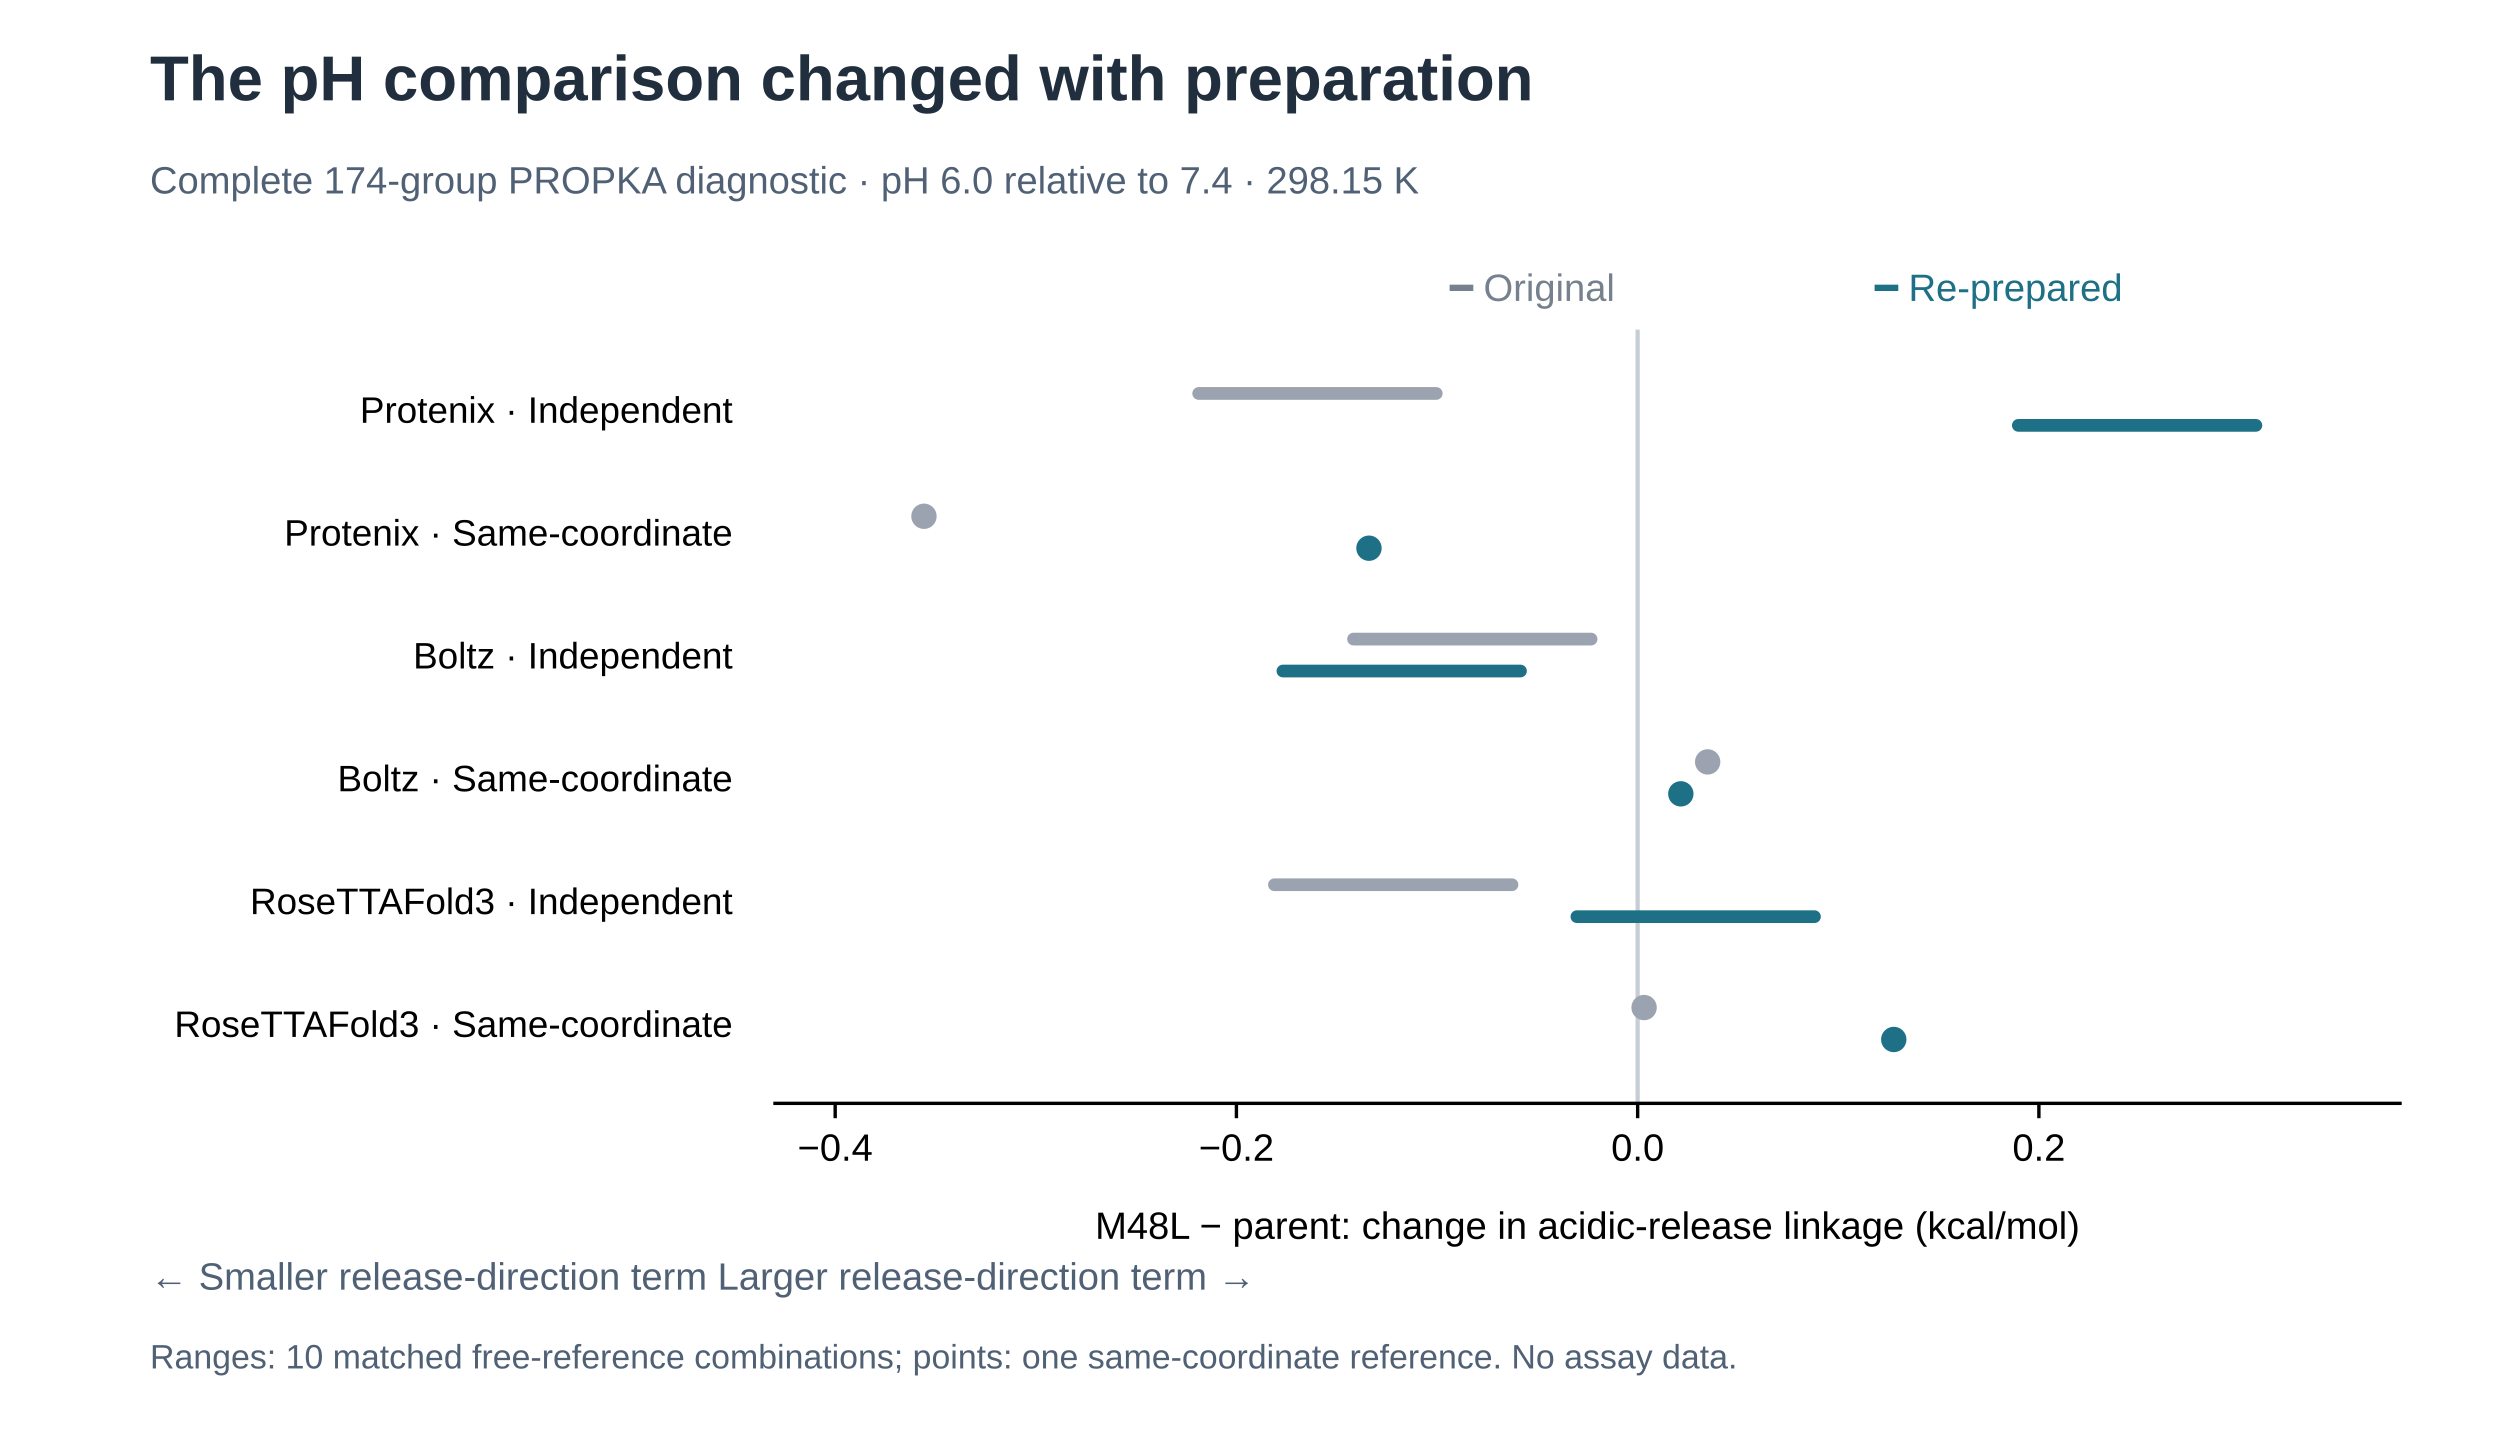
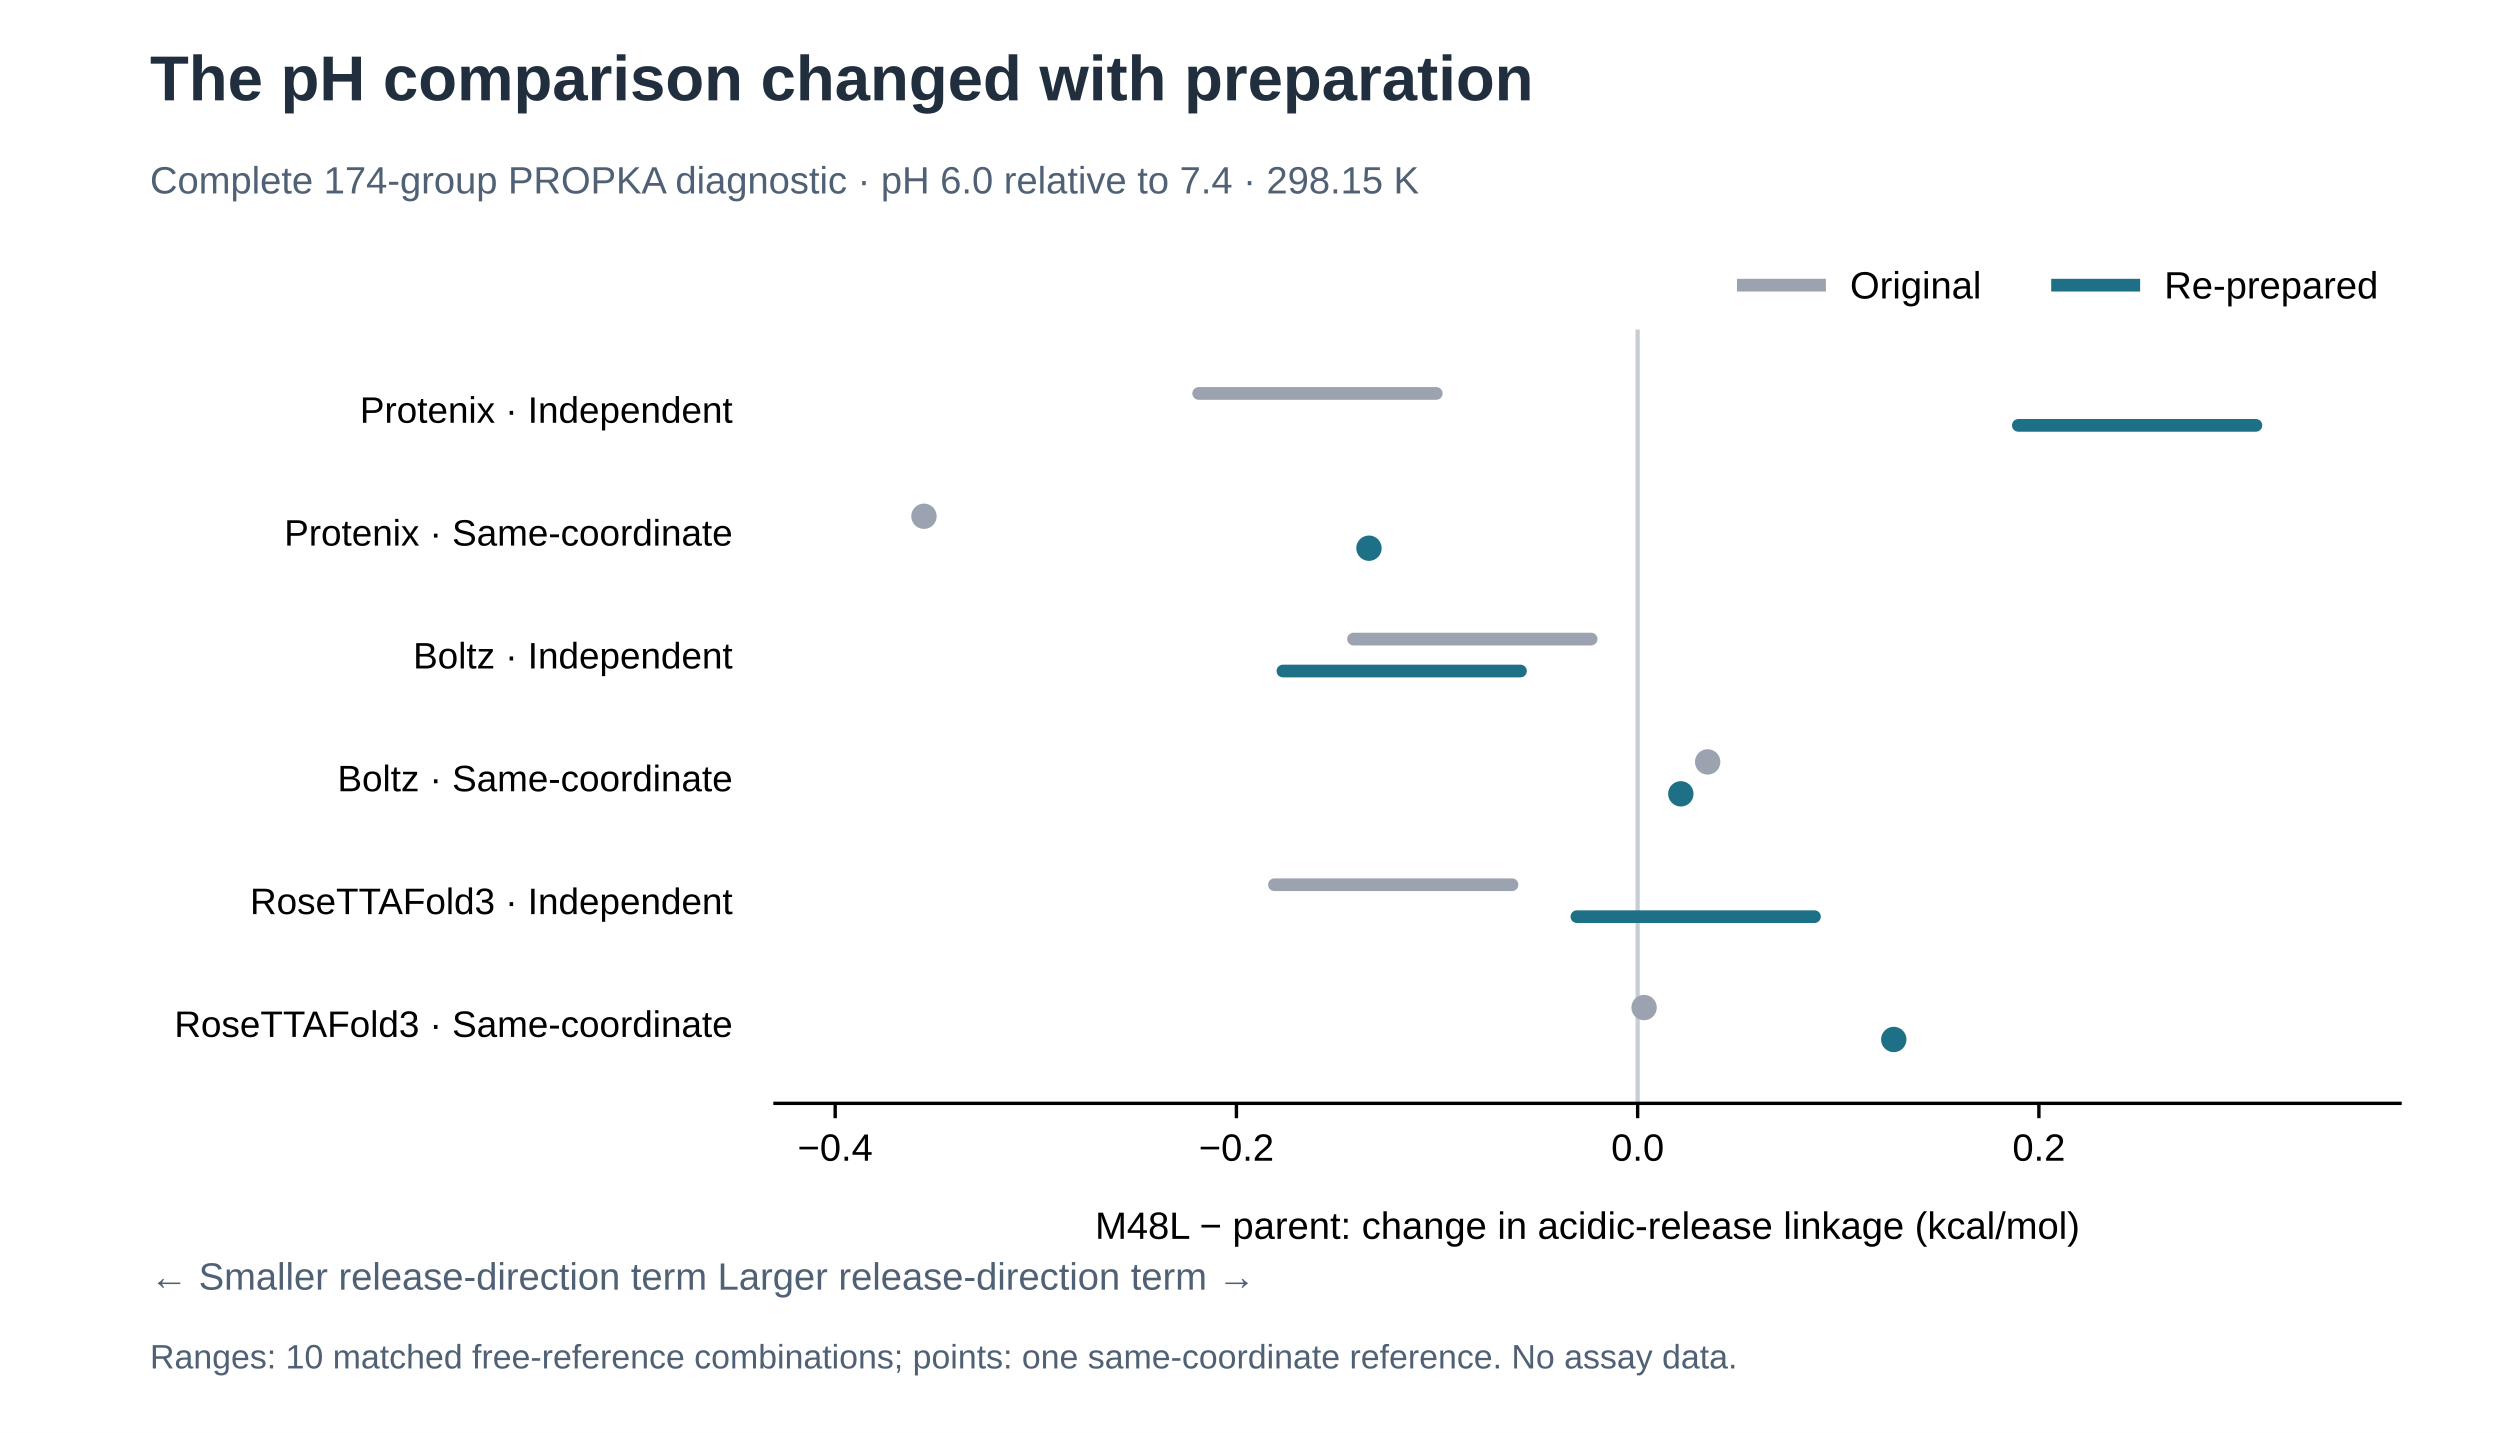
<svg xmlns="http://www.w3.org/2000/svg" xmlns:xlink="http://www.w3.org/1999/xlink" width="590.4pt" height="338.4pt" viewBox="0 0 590.4 338.4" version="1.1">
  <defs>
    <style type="text/css">*{stroke-linejoin: round; stroke-linecap: butt}</style>
  </defs>
  <g id="figure_1">
    <g id="patch_1">
      <path d="M 0 338.4 L 590.4 338.4 L 590.4 0 L 0 0 z " style="fill: #ffffff" />
    </g>
    <g id="axes_1">
      <g id="patch_2">
        <path d="M 183.024 260.568 L 566.784 260.568 L 566.784 77.832 L 183.024 77.832 z " style="fill: #ffffff" />
      </g>
      <g id="line2d_1">
-         <path d="M 386.748 260.568 L 386.748 77.832 " clip-path="url(#p615491413c)" style="fill: none; stroke: #c7cdd4; stroke-linecap: square" />
+         <path d="M 386.748 260.568 L 386.748 77.832 " clip-path="url(#p32fd196953)" style="fill: none; stroke: #c7cdd4; stroke-linecap: square" />
      </g>
      <g id="matplotlib.axis_1">
        <g id="xtick_1">
          <g id="line2d_2">
            <defs>
-               <path id="m67c6ab822b" d="M 0 0 L 0 3.5 " style="stroke: #000000; stroke-width: 0.8" />
+               <path id="mf2b381ab9e" d="M 0 0 L 0 3.5 " style="stroke: #000000; stroke-width: 0.8" />
            </defs>
            <g>
-               <use xlink:href="#m67c6ab822b" x="197.237" y="260.568" style="stroke: #000000; stroke-width: 0.8" />
+               <use xlink:href="#mf2b381ab9e" x="197.237" y="260.568" style="stroke: #000000; stroke-width: 0.8" />
            </g>
          </g>
          <g id="text_1">
            <text style="font-size: 9px; font-family: 'Arial', 'Helvetica', 'DejaVu Sans', sans-serif; text-anchor: middle" x="197.237" y="274.12" transform="rotate(-0 197.2373 274.1202)">−0.4</text>
          </g>
        </g>
        <g id="xtick_2">
          <g id="line2d_3">
            <g>
-               <use xlink:href="#m67c6ab822b" x="291.993" y="260.568" style="stroke: #000000; stroke-width: 0.8" />
+               <use xlink:href="#mf2b381ab9e" x="291.993" y="260.568" style="stroke: #000000; stroke-width: 0.8" />
            </g>
          </g>
          <g id="text_2">
            <text style="font-size: 9px; font-family: 'Arial', 'Helvetica', 'DejaVu Sans', sans-serif; text-anchor: middle" x="291.993" y="274.12" transform="rotate(-0 291.9929 274.1202)">−0.2</text>
          </g>
        </g>
        <g id="xtick_3">
          <g id="line2d_4">
            <g>
-               <use xlink:href="#m67c6ab822b" x="386.748" y="260.568" style="stroke: #000000; stroke-width: 0.8" />
+               <use xlink:href="#mf2b381ab9e" x="386.748" y="260.568" style="stroke: #000000; stroke-width: 0.8" />
            </g>
          </g>
          <g id="text_3">
            <text style="font-size: 9px; font-family: 'Arial', 'Helvetica', 'DejaVu Sans', sans-serif; text-anchor: middle" x="386.748" y="274.12" transform="rotate(-0 386.7484 274.1202)">0.0</text>
          </g>
        </g>
        <g id="xtick_4">
          <g id="line2d_5">
            <g>
-               <use xlink:href="#m67c6ab822b" x="481.504" y="260.568" style="stroke: #000000; stroke-width: 0.8" />
+               <use xlink:href="#mf2b381ab9e" x="481.504" y="260.568" style="stroke: #000000; stroke-width: 0.8" />
            </g>
          </g>
          <g id="text_4">
            <text style="font-size: 9px; font-family: 'Arial', 'Helvetica', 'DejaVu Sans', sans-serif; text-anchor: middle" x="481.504" y="274.12" transform="rotate(-0 481.504 274.1202)">0.2</text>
          </g>
        </g>
        <g id="text_5">
          <text style="font-size: 9px; font-family: 'Arial', 'Helvetica', 'DejaVu Sans', sans-serif; text-anchor: middle" x="374.904" y="292.567" transform="rotate(-0 374.904 292.5665)">M48L − parent: change in acidic-release linkage (kcal/mol)</text>
        </g>
      </g>
      <g id="matplotlib.axis_2">
        <g id="ytick_1">
          <g id="line2d_6" />
          <g id="text_6">
            <text style="font-size: 8.7px; font-family: 'Arial', 'Helvetica', 'DejaVu Sans', sans-serif; text-anchor: end" x="173.024" y="244.881" transform="rotate(-0 173.024 244.8812)">RoseTTAFold3 · Same-coordinate</text>
          </g>
        </g>
        <g id="ytick_2">
          <g id="line2d_7" />
          <g id="text_7">
            <text style="font-size: 8.7px; font-family: 'Arial', 'Helvetica', 'DejaVu Sans', sans-serif; text-anchor: end" x="173.024" y="215.875" transform="rotate(-0 173.024 215.8755)">RoseTTAFold3 · Independent</text>
          </g>
        </g>
        <g id="ytick_3">
          <g id="line2d_8" />
          <g id="text_8">
            <text style="font-size: 8.7px; font-family: 'Arial', 'Helvetica', 'DejaVu Sans', sans-serif; text-anchor: end" x="173.024" y="186.87" transform="rotate(-0 173.024 186.8698)">Boltz · Same-coordinate</text>
          </g>
        </g>
        <g id="ytick_4">
          <g id="line2d_9" />
          <g id="text_9">
            <text style="font-size: 8.7px; font-family: 'Arial', 'Helvetica', 'DejaVu Sans', sans-serif; text-anchor: end" x="173.024" y="157.864" transform="rotate(-0 173.024 157.8641)">Boltz · Independent</text>
          </g>
        </g>
        <g id="ytick_5">
          <g id="line2d_10" />
          <g id="text_10">
            <text style="font-size: 8.7px; font-family: 'Arial', 'Helvetica', 'DejaVu Sans', sans-serif; text-anchor: end" x="173.024" y="128.858" transform="rotate(-0 173.024 128.8583)">Protenix · Same-coordinate</text>
          </g>
        </g>
        <g id="ytick_6">
          <g id="line2d_11" />
          <g id="text_11">
            <text style="font-size: 8.7px; font-family: 'Arial', 'Helvetica', 'DejaVu Sans', sans-serif; text-anchor: end" x="173.024" y="99.853" transform="rotate(-0 173.024 99.85263)">Protenix · Independent</text>
          </g>
        </g>
      </g>
      <g id="patch_3">
        <path d="M 183.024 260.568 L 566.784 260.568 " style="fill: none; stroke: #000000; stroke-width: 0.8; stroke-linejoin: miter; stroke-linecap: square" />
      </g>
      <g id="line2d_12">
-         <path d="M 283.082 92.915 L 339.185 92.915 " clip-path="url(#p615491413c)" style="fill: none; stroke: #9aa3af; stroke-width: 3; stroke-linecap: round" />
+         <path d="M 283.082 92.915 L 339.185 92.915 " clip-path="url(#p32fd196953)" style="fill: none; stroke: #9aa3af; stroke-width: 3; stroke-linecap: round" />
      </g>
      <g id="line2d_13">
-         <path d="M 476.649 100.456 L 532.752 100.456 " clip-path="url(#p615491413c)" style="fill: none; stroke: #1e7086; stroke-width: 3; stroke-linecap: round" />
+         <path d="M 476.649 100.456 L 532.752 100.456 " clip-path="url(#p32fd196953)" style="fill: none; stroke: #1e7086; stroke-width: 3; stroke-linecap: round" />
      </g>
      <g id="line2d_14">
        <defs>
-           <path id="m11648e2f72" d="M 0 2.5 C 0.663 2.5 1.299 2.237 1.768 1.768 C 2.237 1.299 2.5 0.663 2.5 0 C 2.5 -0.663 2.237 -1.299 1.768 -1.768 C 1.299 -2.237 0.663 -2.5 0 -2.5 C -0.663 -2.5 -1.299 -2.237 -1.768 -1.768 C -2.237 -1.299 -2.5 -0.663 -2.5 0 C -2.5 0.663 -2.237 1.299 -1.768 1.768 C -1.299 2.237 -0.663 2.5 0 2.5 z " style="stroke: #9aa3af" />
+           <path id="me6d895aff4" d="M 0 2.5 C 0.663 2.5 1.299 2.237 1.768 1.768 C 2.237 1.299 2.5 0.663 2.5 0 C 2.5 -0.663 2.237 -1.299 1.768 -1.768 C 1.299 -2.237 0.663 -2.5 0 -2.5 C -0.663 -2.5 -1.299 -2.237 -1.768 -1.768 C -2.237 -1.299 -2.5 -0.663 -2.5 0 C -2.5 0.663 -2.237 1.299 -1.768 1.768 C -1.299 2.237 -0.663 2.5 0 2.5 z " style="stroke: #9aa3af" />
        </defs>
-         <g clip-path="url(#p615491413c)">
-           <use xlink:href="#m11648e2f72" x="218.202" y="121.921" style="fill: #9aa3af; stroke: #9aa3af" />
+         <g clip-path="url(#p32fd196953)">
+           <use xlink:href="#me6d895aff4" x="218.202" y="121.921" style="fill: #9aa3af; stroke: #9aa3af" />
        </g>
      </g>
      <g id="line2d_15">
        <defs>
-           <path id="md05f75f50b" d="M 0 2.5 C 0.663 2.5 1.299 2.237 1.768 1.768 C 2.237 1.299 2.5 0.663 2.5 0 C 2.5 -0.663 2.237 -1.299 1.768 -1.768 C 1.299 -2.237 0.663 -2.5 0 -2.5 C -0.663 -2.5 -1.299 -2.237 -1.768 -1.768 C -2.237 -1.299 -2.5 -0.663 -2.5 0 C -2.5 0.663 -2.237 1.299 -1.768 1.768 C -1.299 2.237 -0.663 2.5 0 2.5 z " style="stroke: #1e7086" />
+           <path id="med0879f25f" d="M 0 2.5 C 0.663 2.5 1.299 2.237 1.768 1.768 C 2.237 1.299 2.5 0.663 2.5 0 C 2.5 -0.663 2.237 -1.299 1.768 -1.768 C 1.299 -2.237 0.663 -2.5 0 -2.5 C -0.663 -2.5 -1.299 -2.237 -1.768 -1.768 C -2.237 -1.299 -2.5 -0.663 -2.5 0 C -2.5 0.663 -2.237 1.299 -1.768 1.768 C -1.299 2.237 -0.663 2.5 0 2.5 z " style="stroke: #1e7086" />
        </defs>
-         <g clip-path="url(#p615491413c)">
-           <use xlink:href="#md05f75f50b" x="323.296" y="129.462" style="fill: #1e7086; stroke: #1e7086" />
+         <g clip-path="url(#p32fd196953)">
+           <use xlink:href="#med0879f25f" x="323.296" y="129.462" style="fill: #1e7086; stroke: #1e7086" />
        </g>
      </g>
      <g id="line2d_16">
-         <path d="M 319.653 150.926 L 375.756 150.926 " clip-path="url(#p615491413c)" style="fill: none; stroke: #9aa3af; stroke-width: 3; stroke-linecap: round" />
+         <path d="M 319.653 150.926 L 375.756 150.926 " clip-path="url(#p32fd196953)" style="fill: none; stroke: #9aa3af; stroke-width: 3; stroke-linecap: round" />
      </g>
      <g id="line2d_17">
-         <path d="M 302.974 158.468 L 359.076 158.468 " clip-path="url(#p615491413c)" style="fill: none; stroke: #1e7086; stroke-width: 3; stroke-linecap: round" />
+         <path d="M 302.974 158.468 L 359.076 158.468 " clip-path="url(#p32fd196953)" style="fill: none; stroke: #1e7086; stroke-width: 3; stroke-linecap: round" />
      </g>
      <g id="line2d_18">
-         <g clip-path="url(#p615491413c)">
-           <use xlink:href="#m11648e2f72" x="403.281" y="179.932" style="fill: #9aa3af; stroke: #9aa3af" />
+         <g clip-path="url(#p32fd196953)">
+           <use xlink:href="#me6d895aff4" x="403.281" y="179.932" style="fill: #9aa3af; stroke: #9aa3af" />
        </g>
      </g>
      <g id="line2d_19">
-         <g clip-path="url(#p615491413c)">
-           <use xlink:href="#md05f75f50b" x="396.944" y="187.474" style="fill: #1e7086; stroke: #1e7086" />
+         <g clip-path="url(#p32fd196953)">
+           <use xlink:href="#med0879f25f" x="396.944" y="187.474" style="fill: #1e7086; stroke: #1e7086" />
        </g>
      </g>
      <g id="line2d_20">
-         <path d="M 300.971 208.938 L 357.074 208.938 " clip-path="url(#p615491413c)" style="fill: none; stroke: #9aa3af; stroke-width: 3; stroke-linecap: round" />
+         <path d="M 300.971 208.938 L 357.074 208.938 " clip-path="url(#p32fd196953)" style="fill: none; stroke: #9aa3af; stroke-width: 3; stroke-linecap: round" />
      </g>
      <g id="line2d_21">
-         <path d="M 372.4 216.479 L 428.503 216.479 " clip-path="url(#p615491413c)" style="fill: none; stroke: #1e7086; stroke-width: 3; stroke-linecap: round" />
+         <path d="M 372.4 216.479 L 428.503 216.479 " clip-path="url(#p32fd196953)" style="fill: none; stroke: #1e7086; stroke-width: 3; stroke-linecap: round" />
      </g>
      <g id="line2d_22">
-         <g clip-path="url(#p615491413c)">
-           <use xlink:href="#m11648e2f72" x="388.268" y="237.944" style="fill: #9aa3af; stroke: #9aa3af" />
+         <g clip-path="url(#p32fd196953)">
+           <use xlink:href="#me6d895aff4" x="388.268" y="237.944" style="fill: #9aa3af; stroke: #9aa3af" />
        </g>
      </g>
      <g id="line2d_23">
-         <g clip-path="url(#p615491413c)">
-           <use xlink:href="#md05f75f50b" x="447.232" y="245.485" style="fill: #1e7086; stroke: #1e7086" />
+         <g clip-path="url(#p32fd196953)">
+           <use xlink:href="#med0879f25f" x="447.232" y="245.485" style="fill: #1e7086; stroke: #1e7086" />
        </g>
      </g>
    </g>
    <g id="text_12">
      <text style="font-weight: 700; font-size: 15px; font-family: 'Arial', 'Helvetica', 'DejaVu Sans', sans-serif; text-anchor: start; fill: #202e3d" x="35.424" y="23.688" transform="rotate(-0 35.424 23.688)">The pH comparison changed with preparation</text>
    </g>
    <g id="text_13">
      <text style="font-size: 9px; font-family: 'Arial', 'Helvetica', 'DejaVu Sans', sans-serif; text-anchor: start; fill: #506176" x="35.424" y="45.684" transform="rotate(-0 35.424 45.684)">Complete 174-group PROPKA diagnostic · pH 6.0 relative to 7.4 · 298.15 K</text>
    </g>
    <g id="text_14">
      <text style="font-size: 9px; font-family: 'Arial', 'Helvetica', 'DejaVu Sans', sans-serif; text-anchor: start; fill: #506176" x="35.424" y="304.56" transform="rotate(-0 35.424 304.56)">← Smaller release-direction term                         Larger release-direction term →</text>
    </g>
    <g id="text_15">
      <text style="font-size: 8px; font-family: 'Arial', 'Helvetica', 'DejaVu Sans', sans-serif; text-anchor: start; fill: #506176" x="35.424" y="323.172" transform="rotate(-0 35.424 323.172)">Ranges: 10 matched free-reference combinations; points: one same-coordinate reference. No assay data.</text>
    </g>
-     <g id="text_16">
-       <text style="font-size: 9px; font-family: 'Arial', 'Helvetica', 'DejaVu Sans', sans-serif; text-anchor: start; fill: #77818e" x="342.432" y="71.064" transform="rotate(-0 342.432 71.064)">━ Original</text>
-     </g>
-     <g id="text_17">
-       <text style="font-size: 9px; font-family: 'Arial', 'Helvetica', 'DejaVu Sans', sans-serif; text-anchor: start; fill: #1e7086" x="442.8" y="71.064" transform="rotate(-0 442.8 71.064)">━ Re-prepared</text>
+     <g id="legend_1">
+       <g id="line2d_24">
+         <path d="M 411.702 67.343 L 420.702 67.343 L 429.702 67.343 " style="fill: none; stroke: #9aa3af; stroke-width: 3; stroke-linecap: square" />
+       </g>
+       <g id="text_16">
+         <text style="font-size: 9px; font-family: 'Arial', 'Helvetica', 'DejaVu Sans', sans-serif; text-anchor: start" x="436.902" y="70.493" transform="rotate(-0 436.9016 70.49334)">Original</text>
+       </g>
+       <g id="line2d_25">
+         <path d="M 485.912 67.343 L 494.912 67.343 L 503.912 67.343 " style="fill: none; stroke: #1e7086; stroke-width: 3; stroke-linecap: square" />
+       </g>
+       <g id="text_17">
+         <text style="font-size: 9px; font-family: 'Arial', 'Helvetica', 'DejaVu Sans', sans-serif; text-anchor: start" x="511.112" y="70.493" transform="rotate(-0 511.1123 70.49334)">Re-prepared</text>
+       </g>
    </g>
  </g>
  <defs>
-     <clipPath id="p615491413c">
+     <clipPath id="p32fd196953">
      <rect x="183.024" y="77.832" width="383.76" height="182.736" />
    </clipPath>
  </defs>
</svg>
